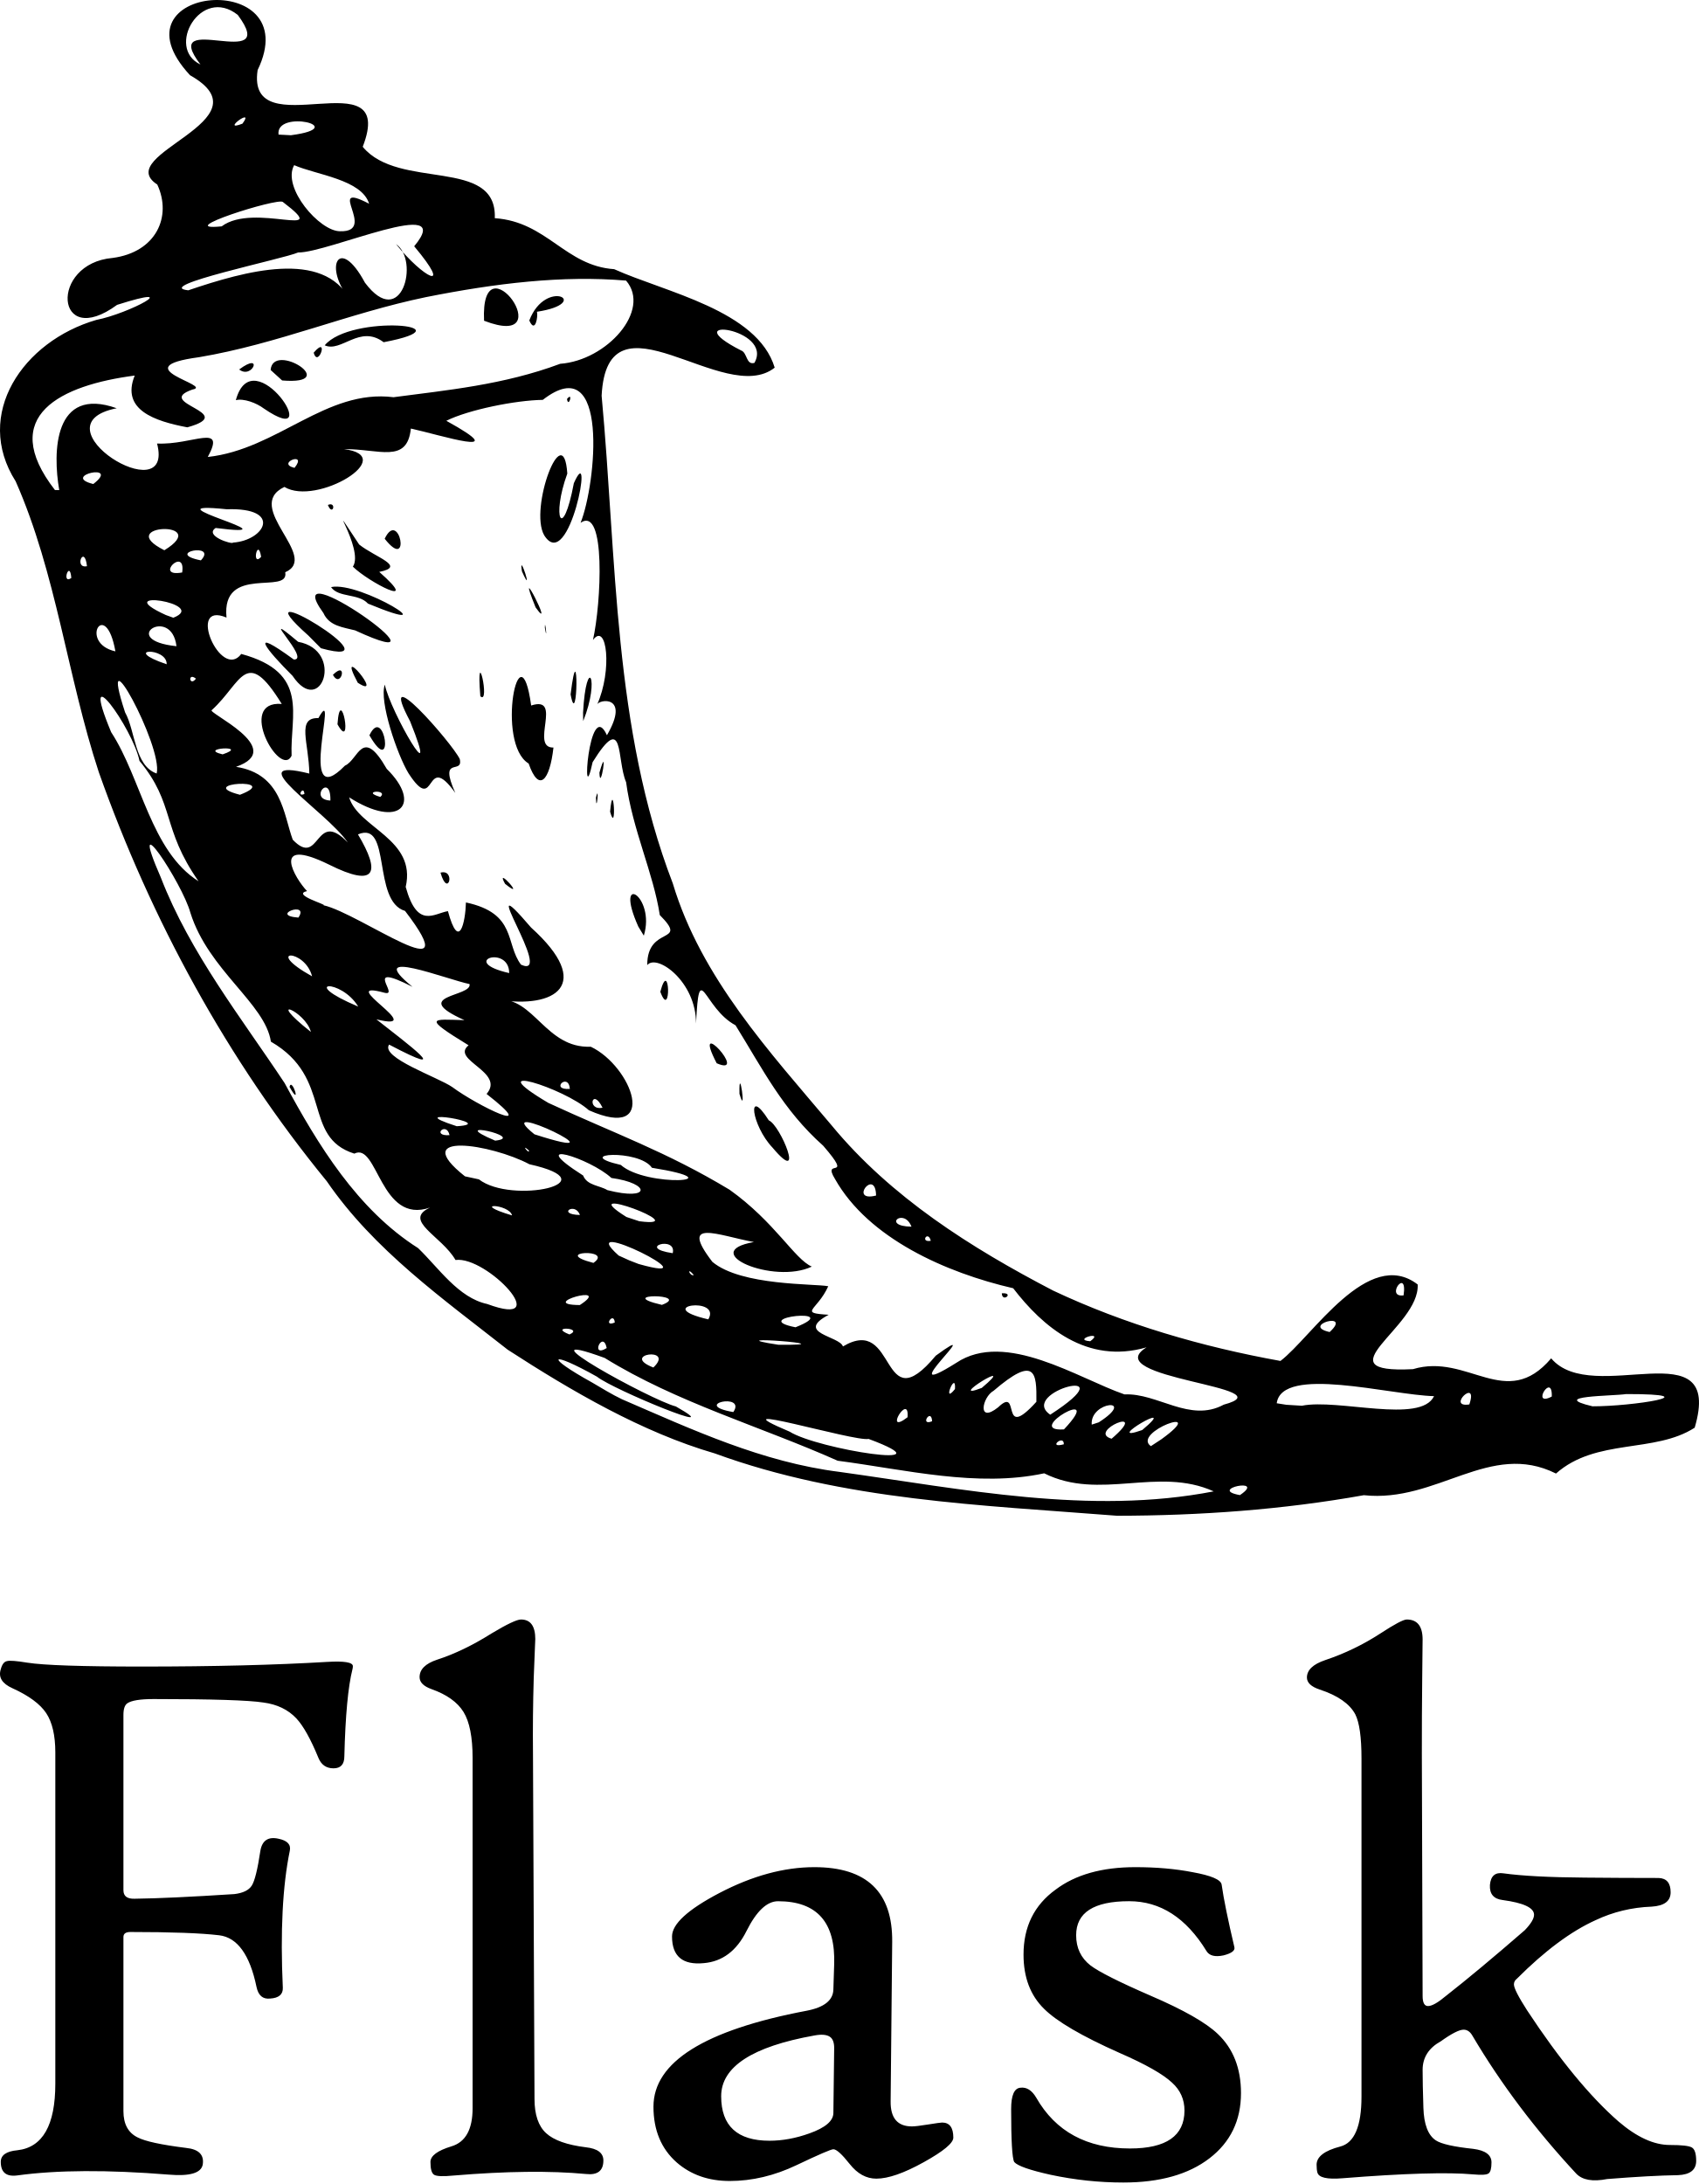
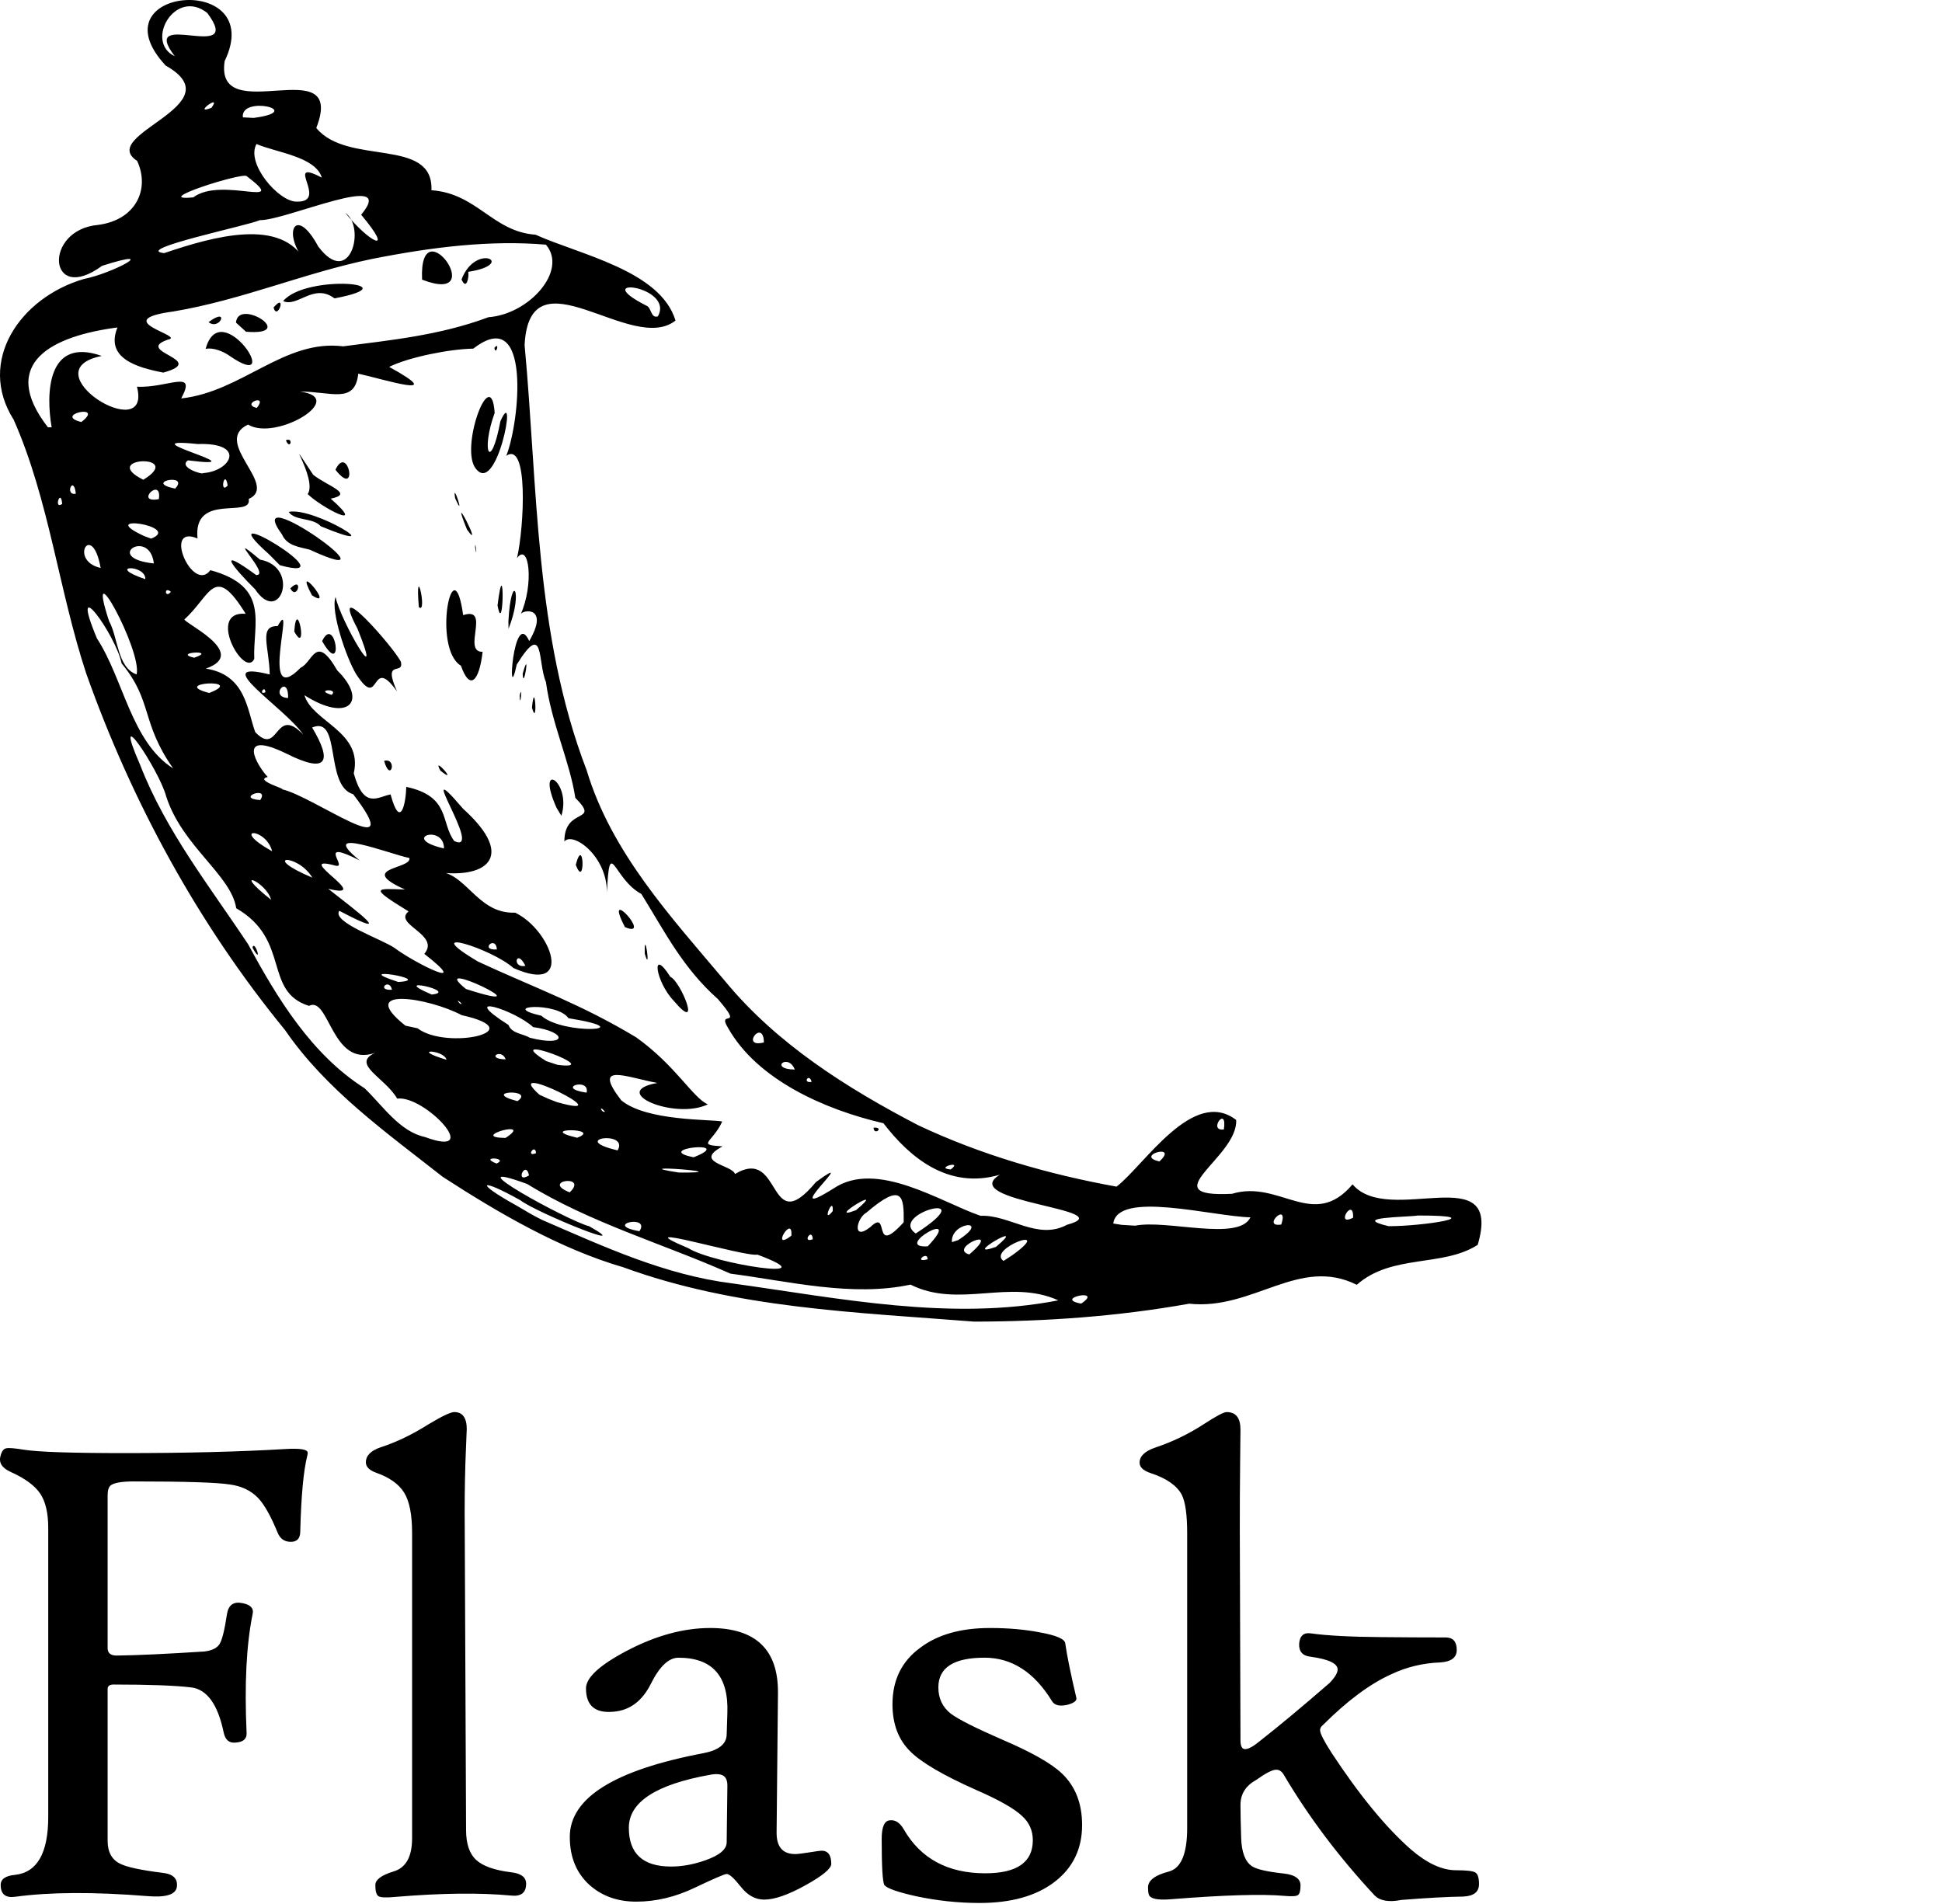
- <svg xmlns="http://www.w3.org/2000/svg" width="1945" height="2500" preserveAspectRatio="xMinYMin meet" viewBox="0 0 256 329" id="flask">
+ <svg xmlns="http://www.w3.org/2000/svg" width="51" height="50" preserveAspectRatio="xMinYMin meet" viewBox="0 0 256 329" id="flask">
  <path d="M76.501 203.351c-9.75-7.67-20.153-15.02-27.26-25.377-14.961-18.264-26.477-39.405-34.35-61.625-4.76-14.45-6.39-29.941-12.53-43.83-6.414-10.091 1.105-21.114 12.157-24.32 4.917-.948 13.568-5.59 3.125-2.268-9.364 6.866-10.266-6.24-.666-7.07 6.552-.869 8.964-6.23 6.721-11.056-7.036-4.59 17.055-9.626 4.932-16.473-12.62-13.62 17.66-16.242 10.188-.771-1.786 11.895 21.166-2.185 15.836 11.554 5.415 6.599 20.272 1.505 19.899 10.757 7.886.542 10.593 7.173 17.988 7.683 7.677 3.466 21.58 6.192 24.188 14.837-7.61 6.023-25.227-12.443-26.078 4.232 2.302 24.638 1.715 50.017 10.726 73.478 4.262 14.204 14.6 25.385 23.931 36.45 8.933 10.834 21.03 18.466 33.363 24.887 10.815 5.1 22.475 8.48 34.265 10.606 4.78-3.656 13.221-17.25 20.675-11.522.36 6.449-14.796 13.471-.711 12.758 8.278-2.498 14.013 6.394 20.826-1.629 6.278 7.436 26.09-4.747 21.625 10.45-6.042 3.898-14.85 1.543-20.898 6.906-9.972-4.983-17.912 4.453-28.956 3.263-12.26 2.196-24.738 3.08-37.167 3.098-20.396-1.609-41.222-2.288-60.624-9.39-10.933-3.176-21.598-9.402-31.205-15.628zm17.224 7.468c10.672 4.61 21.109 9.475 32.807 10.946 18.558 2.577 37.723 6.552 56.346 2.93-8.428-3.805-17.145 1.478-25.541-2.72-10.07 2.164-20.878-.556-31.12-1.897-11.64-5.184-24.206-8.748-35.107-15.485-13.628-4.975 7.043 6.383 10.724 7.306 8.514 4.83-9.365-2.48-11.89-4.487-7.132-4.002-8.04-3.165-.704.896 1.477.864 2.936 1.773 4.485 2.511zm-20.31-14.353c10.345 3.832-.046-7.272-4.78-6.63-2.1-3.643-8.023-5.945-3.845-7.9-7.513 2.61-7.873-9.92-11.403-8.127-7.952-2.511-3.094-11.405-12.569-16.87-.864-5.756-9.41-10.745-12.13-19.423-1.203-4.446-9.658-17.203-4.466-5.33 4.42 11.43 12.195 21.227 18.669 31.003 5.022 9.31 10.96 19.048 20.108 24.855 3.087 2.962 6.061 7.493 10.415 8.422zm-29.791-32.715c.358-1.563 1.89 3.38 0 0zm42.183 37.305c2.288-1.026-3.296-1.294 0 0zm5.61 2.048c-.581-2.826-2.563 1.582 0 0zm7.03 2.93c3.341-3.187-5.16-2.01 0 0zm12.045 6.713c2.033-3.001-6.507-1.13 0 0zm-23.128-16.123c5.19-3.362-6.716-.047 0 0zm5.27 2.628c-.151-1.773-1.877.797 0 0zm26.345 16.445c4.237 2.675 24.738 5.859 11.902 1.098-2.153.452-23.803-6.127-11.902-1.098zM77.156 183.12c-.412-1.777-6.58-1.968 0 0zm12.26 7.155c3.197-2.23-6.624-1.72 0 0zm10.318 6.323c4.584-1.726-7.427-1.733 0 0zM72.16 177.686c4.97 3.811 20.05.49 7.611-2.275-5.656-3.015-18.407-5.08-9.715 1.818l2.104.457zm34.566 21.095c2.072-3.525-8.685-2.015 0 0zm-10.503-8.345c12.15 3.434-10.22-7.69-3-1.268l1.603.726 1.397.542zm21.058 12.17c11.508.11-10.398-1.588 0 0zm-49.547-31.578c-.452-2.144-2.838.178 0 0zm69.013 42.498c.307-3.87-3.754 2.884 0 0zm-49.37-30.472c-.7-2.04-3.596-.085 0 0zm-18.552-13.372c6.606-.398-9.05-2.91 0 0zm-21.978-14.204c-.823-3.17-7.186-5.694 0 0zm57.695 36.614c-1.21-1.381-.57.3 0 0zm35.905 22.037c-.11-2.113-1.955.796 0 0zm-39.083-25.32c.648-2.72-5.636-.825 0 0zm-26.752-16.956c4.918-.524-7.88-3.322 0 0zm45.252 28.119c7.663-3.035-7.468-1.479 0 0zm-23.535-15.975c8.827 1.136-10.508-6.01-1.942-.642l1.942.642zm30.68 18.864c8.247-4.923 5.527 11.542 13.989 1.393 8.343-6.094-7.207 7.533 3.073 1.086 7.441-4.977 18.426 2.36 25.365 4.747 4.988-.242 9.841 4.316 14.96 1.542 9.848-2.655-19.263-3.935-11.633-8.638-9.01 2.624-15.666-3.125-20.1-8.899-10.11-2.335-21.795-7.5-26.843-16.452-2.06-3.354 2.97.478-1.778-5.015-6.088-5.415-9.128-11.569-13.216-18.153-4.885-2.603-5.46-10.273-5.951-.254.04-6.324-5.898-10.581-7.35-8.815-.026-6.089 6.357-3.035 1.89-7.54-.96-6.311-4.126-12.888-5.075-20.016-1.476-3.433-.21-10.789-5.047-3.015-1.76 8.22-.582-10.096 2.158-4.06 3.596-6.16-1.296-5.435-1.492-4.584 2.342-5.198 1.485-12.575-.614-9.763 1.249-5.513 1.975-20.284-1.863-17.662 2.327-5.767 4.414-26.38-5.697-18.518-4.093.058-11.187 1.485-14.535 3.152 10.508 5.794-1.06 2.092-5.343 1.17-.556 5.362-4.793 3.047-10.09 3.099 8.462 1.046-4.12 8.65-8.964 5.696-6.304 3.008 5.434 10.528.124 12.855.655 3.499-9.652-1.267-8.847 6.828-6.115-2.578-.837 9.599 2.223 5.48 10.404 2.818 7.324 9.233 7.585 15.333-1.694 3.55-8.37-8.35-1.485-7.8-5.434-8.823-6.008-3.192-10.521.908-1.046.295 11.509 5.832 3.63 8.566 6.931 1.073 7.134 7.141 8.547 10.98 4.165 4.34 3.307-4.795 8.298.425-3.16-4.65-16.715-13.1-5.8-10.39-.06-4.676-1.976-8.45 1.372-8.359 3.316-5.996-3.472 14.792 3.996 7.168 2.065-.902 2.583-6.003 6.297.484 5.394 5.31 1.949 9.153-5.663 4.289 1.36 4.623 10.181 6.27 8.52 13.497 1.758 6.356 4.218 4.014 6.362 3.648 1.68 6.173 2.637 1.635 2.715-1.308 7.696 1.65 5.891 6.2 8.303 9.378 5.303 2.392-7.591-16.224 1.512-5.598 9.578 8.651 3.596 12.26-5.002 10.875 5.44-.44 7.191 7.357 14 7.082 6.205 2.955 10.41 14.294-.288 9.572-3.708-3.348-16.846-7.474-6.114-1.111 9.9 4.59 17.773 7.33 27.326 13.092 6.834 4.878 9.788 10.467 12.378 11.574-5.747 2.745-17.314-2.191-8.723-3.701-5.362-.975-11.39-3.688-6.258 2.988 4.368 3.649 15.465 3.262 17.46 3.674-1.687 3.715-4.583 4.01.065 4.297-5.186 2.766 1.668 3.198 2.145 4.773zm-10.606-29.955c-3.158-3.302-3.975-9.481-.562-4.108 1.753.707 5.605 10.105.562 4.108zm34.547 21.945c1.968-.13.058 1.496 0 0zm-39.528-30.04c-.126-4.99 1.136 3.85 0 0zm-3.434-4.617c-3.975-7.67 5.002 2.171 0 0zm-41.615-28.719c2.335-.623 1.151 3.987 0 0zm33.121 17.949c1.432-5.382 1.681 4.513 0 0zm-23.397-16.27c-1.647-2.968 3.447 2.787 0 0zm20.075 6.435c-3.76-8.422 2.668-4.604.837 1.38l-.837-1.38zm-34.624-23.09c-1.68-2.765-4.46-10.874-3.564-13.351.804 4.034 8.573 17.354 3.805 5.519-5.263-9.92 6.298 3.216 7.488 5.695.556 2.459-3.25-.673-.674 5.1-4.701-6.572-2.773 3.63-7.055-2.963zm-10.698-7.375c.438-6.428 2.446 4.407 0 0zm4.813 1.66c2.295-4.85 3.89 6.762 0 0zm-11.581-8.957c-3.983-3.964-6.867-7.612.189-2.46 2.714.105-6.041-8.297.655-2.668 7.035 1.283 3.471 11.543-.844 5.128zm6.081-.157c2.316-2.295 1.23 2.256 0 0zm3.747 1.196c-3.512-6.572 4.257 2.76 0 0zm-7.441-7.107c-11.58-10.314 14.549 5.387 1.89 1.908l-1.89-1.908zm33.185 19.276c-5.015-3.002-1.334-21.153.38-8.742 4.872-1.577-.27 6.415 3.36 6.336-.568 5.04-2.196 6.854-3.74 2.406zm12.274 7.258c.49-5.472 1.033 3.742 0 0zm-2.131-2.112c.549-2.334.052 2.753 0 0zm-41.06-27.81c-7.44-10.267 21.625 10.383 4.768 2.603-1.76-.464-3.884-.628-4.768-2.603zm23.639 12.53c-.705-8.645 1.57 1.43 0 0zm17.943 11.513c1.386-4.923.106 3.258 0 0zm-40.437-27.96c4.421-.948 18.322 7.762 5.558 2.485-1.418-1.57-4.446-.857-5.558-2.486zm37.971 18.924c.473-8.84 2.644-5.277.02 1.269l-.02-1.27zM53.171 85.375c1.804-2.643-4.788-11.947.947-3.336 2.48 1.968 7.173 3.296 3.028 4.126 6.519 5.749-1.588 1.557-3.975-.79zm32.805 19.244c1.244-10.07 1.1 5.898 0 0zM49.404 76.076c1.38-.59.732 1.836 0 0zm8.56 5.094c2.202-4.624 4.06 5.152 0 0zm24.135 13.424c-.02-1.772.457 2.583 0 0zm-1.4-3.092c-3.348-8.266 3.12 4.374 0 0zm-2.054-5.422c-.56-3.414 1.91 4.29 0 0zm3.348-5.44c-2.301-4.049 2.905-17.852 3.487-9.292-2.427 6.67-.7 10.398.986 1.452 3.127-7.036-.673 13.896-4.473 7.84zm3.44-20.526c1.002-1.23.223 1.483 0 0zm-5.746 113.21c-1.361-1.19.175.753 0 0zm11.835 5.984c6.584 1.694 6.552-1.021.6-1.832-3.197-2.974-13.3-6.133-4.256-.366.596 1.518 2.486 1.478 3.656 2.198zm-23.37-15.525c3.622 2.709 13.659 7.664 5.165 1.035 2.864-3.33-5.48-5.101-2.713-7.33-7.043-4.311-5.56-3.925-.621-3.787-8.462-3.787 1.222-3.499.765-5.44-3.263-.642-16.211-5.756-8.593.418-7.742-3.944-1.845 1.471-4.185.902-7.92-2.158 7.05 6.03-1.256 3.996 4.539 3.596 12.222 9.22 1.916 3.805-1.353 1.955 7.377 4.918 9.521 6.401zm12.377 7.115c15.047 4.846-7.383-5.931 0 0zm63.364 38.384c.196-2.988-2.054 2.55 0 0zm6.513 2.74c3.472-3.36.144 5.362 5.754-.823.058-4.428-.17-7.042-6.447-1.662-1.734.962-2.504 5.035.693 2.486zM47.024 147.098c-1.067-4.192-7.475-4.174 0 0zm6.95 4.556c-2.583-4.282-9.214-3.877 0 0zm39.568 23.861c3.866 3.434 17.741 2.518 4.69.426-1.93-2.858-12.268-2.171-4.69-.426zm54.385 33.593c5.944-4.99-5.76 2.223 0 0zm12.366 8.493c.038-1.602-2.563.7 0 0zm.02-2.243c6.584-6.97-6.376.412 0 0zM29.917 132.776c-5.61-8.004-3.485-11.601-8.899-18.14-1.028-5.002-9.285-16.341-4.27-4.329 4.59 7.03 5.95 17.91 13.17 22.469zm128.329 80.365c12.118-7.828-4.969-3.407 0 0zm9.247 3.622c6.068-5.206-3.839-1.086 0 0zm-122.53-78.515c1.734-2.583-4.485-.333 0 0zm120.6 76.043c5.872-3.785-1.353-3.204-1.065.346l1.065-.346zm-79.698-50.233c-.202-2.563-3.105.216 0 0zm4.924 2.832c-1.569-3.165-2.406.497 0 0zm84.197 49.959c7.526-5.429-4.557-1.041-1.576 1.033l1.576-1.033zm-2.883-1.393c6.133-5.134-6.468 2.275 0 0zm14.724 9.801c4.115-2.753-5.001-.889 0 0zm-138.09-88.872c5.512 1.235 22.042 13.581 12.293.857-4.995-1.478-2-13.687-7.094-11.529 3.42 5.715 2.81 8.14-4.37 4.545-9.016-4.408-5.067 2.178-3.3 3.996-2.408.549 3.177 2.086 2.47 2.13zm-25.13-19.845c.987-4.088-9.096-22.469-4.76-9.214 1.562 2.779 1.4 8.042 4.76 9.214zm46.126 28.437c-2.844-2.373-.137-.34 0 0zm6.99 1.63c0-4.33-7.728-1.76 0 0zm60.618 38.207c-1.157-2.957-4.57-.066 0 0zm2.91 2.124c-.433-1.654-1.682.321 0 0zm24.024 15.138c2.309-1.706-2.884-.221 0 0zM36.156 119.744c6.61-2.558-7.083-1.825 0 0zm95.848 60.38c-.077-4.276-4.217 1.067 0 0zm-98.458-66.469c4.244-1.43-3.93-.94 0 0zm12.32 5.97c-.073-1.405-1.301.537 0 0zm150.3 92.168c5.46-1.105 17.904 2.78 19.911-1.444-6.63-.164-22.932-4.683-23.704 1.071l1.452.23 2.342.143zm-146.384-91.18c.1-4.336-3.38-.163 0 0zM17.39 98.138c-1.471-8.26-5.598-1.25 0 0zm7.722 1.942c.099-2.655-7.07-2.387 0 0zm4.414 2.171c-1.275-1.034-.994 1.3 0 0zM57.31 120.07c1.309-1.204-3.099-.889 0 0zm-30.72-22.71c-.751-6.238-8.952-.935 0 0zM10.745 87.08c-.223-2.877-1.544 1.085 0 0zm2.36-1.777c-.385-3.415-2.027.43 0 0zM26.12 93.07c5.506-2.158-10.026-4.473-1.125-.405l1.125.405zm174.226 107.62c3.524-3.23-4.473-1 0 0zm21.049 10.907c1.413-4.171-3.558.55 0 0zM27.45 86.25c.583-4.04-4.367.804 0 0zM8.927 73.84c-.994-5.702-.857-15.714 8.658-12.333-12.7 2.524 8.795 15.79 6.081 5.315 5.342.263 10.45-3.157 7.644 2.027 10.528-1.157 17.82-10.285 27.987-9.003 7.918-1.052 16.576-1.844 25.11-5.035 7.016-.504 13.77-8.057 9.927-12.536-9.567-.81-19.586.386-30.159 2.492-11.717 2.432-22.362 7.061-34.186 9.05-11.529 1.55 2.315 4.263-.988 4.871-6.01 2.086 7.174 3.492-.778 5.695-4.91-.934-10.024-2.621-7.925-7.8C9.26 58.021-.444 62.598 8.28 73.832l.648.006zm26.608-13.55c2.583-9.533 13.862 7.848 4.237 1.269-1.145-.864-3.042-1.564-4.237-1.269zm.502-4.624c3.735-2.778 1.982 1.564 0 0zm4.741.08c.342-4.388 10.863 2.321 1.734 1.576l-1.734-1.577zm6.487-2.609c2.374-2.774.688 2.458 0 0zm1.662-1.111c3.949-4.741 22.343-3.029 8.879-.466-3.61-2.72-6.375 1.602-8.879.466zm24.01-3.702c-.594-12.955 11.934 4.597 0 0zm6.815-.04c2.49-6.525 9.67-2.621 1.157-1.314.182.7-.255 3.375-1.157 1.314zM24.765 82.902c7.44-4.558-7.9-3.955 0 0zm5.505 1.524c2.61-2.772-5.676-1.125 0 0zM14.054 72.924c4.25-3.27-5.035-1.242 0 0zm219.764 137.483c.124-3.793-3.25 1.706 0 0zm-22.331-15.243c.634-4.36-2.87.38 0 0zm28.471 16.715c5.945.02 18.014-1.852 5.08-1.845-2.033.315-11.828.25-5.08 1.845zM35.11 81.75c4.813-.327 7.526-5.304-.936-5.022-13.11-1.353 11.567 4.493-1.68 2.819-1.778 1.177 2.51 2.53 2.616 2.203zm4.237 2.146c-.504-3.087-1.492 1.64 0 0zm5.028-13.406c2.086-2.59-2.89-.693 0 0zM28.367 43.74c8.593-2.916 20.337-6.199 24.392 1.44-4.127-4.963-1.667-9.855 2.23-2.59 5.512 7.344 8.27-3.341 4.687-5.807 4.088 5.074 8.73 7.475 2.733.322 6.52-7.841-13.045 1.026-17.491.934-2.138.96-22.089 5.087-16.55 5.701zm5.035-9.637c4.899-3.694 16.943 2.203 9.214-3.676-.758-.666-16.922 4.46-9.214 3.676zm17.859.738c5.728.144-2.471-7.703 4.355-4.146-1.118-3.661-7.951-4.348-11.292-5.812-1.89 3.348 3.843 10.004 6.937 9.958zM36.534 18.63c1.982-2.687-3.478 1.367 0 0zm7.3 1.745c9.238-1.222-2.356-3.975-1.866-.097l1.865.097zM30.204 9.717c-6.507-8.494 12.235 1.426 5.623-7.468-5.564-4.426-10.906 4.99-5.623 7.468zm83.47 44.957c2.984-5.285-12.312-7.128-2.007-1.872.948.315.734 2.237 2.007 1.872zM53.108 251.495c-.66 2.606-1.069 6.979-1.222 13.117 0 1.206-.543 1.81-1.632 1.81s-1.847-.527-2.276-1.576c-1.166-2.838-2.27-4.817-3.324-5.947-1.242-1.32-2.894-2.118-4.955-2.39-2.215-.35-7.733-.525-16.555-.525-2.02 0-3.343.215-3.963.644-.389.27-.583.854-.583 1.749v26.409c0 .894.563 1.32 1.688 1.283 3.461-.04 8.474-.276 15.04-.7 1.284-.158 2.15-.575 2.596-1.256.45-.68.887-2.436 1.312-5.275.27-1.555 1.186-2.158 2.74-1.806 1.32.272 1.888.875 1.693 1.806-1.09 5.288-1.442 12.167-1.053 20.64.041 1.008-.6 1.554-1.923 1.632-1.09.117-1.77-.467-2.04-1.75-1.008-4.857-2.887-7.453-5.624-7.785-2.74-.328-7.203-.494-13.38-.494-.7 0-1.049.251-1.049.757v26.235c0 1.944.717 3.267 2.154 3.964 1.13.583 3.558 1.109 7.287 1.575 1.907.194 2.74 1.032 2.51 2.506-.235 1.283-1.943 1.789-5.133 1.517-9.21-.74-16.81-.7-22.793.119-1.673.23-2.506-.45-2.506-2.041 0-1.013.833-1.595 2.506-1.75 3.809-.429 5.712-3.772 5.712-10.027v-49.908c0-2.562-.458-4.534-1.369-5.915-.915-1.38-2.616-2.635-5.1-3.761-1.556-.7-2.138-1.651-1.75-2.857.194-.737.506-1.147.931-1.223.389-.118 1.421-.04 3.089.234 2.45.388 8.223.583 17.316.583 10.729 0 19.996-.235 27.81-.7 2.603-.158 3.907.057 3.907.64 0 .158-.02.311-.061.466zM90.915 325.502c0 1.555-.875 2.235-2.623 2.04-5.36-.506-12.008-.43-19.936.231-1.595.158-2.574.117-2.946-.113-.37-.235-.552-.875-.552-1.928 0-.93 1.057-1.716 3.175-2.36 2.121-.639 3.177-2.554 3.177-5.74V264.87c0-3.15-.457-5.462-1.368-6.94-.915-1.477-2.518-2.623-4.81-3.437-1.206-.43-1.81-1.032-1.81-1.81 0-1.166.875-2.04 2.624-2.623 2.644-.855 5.385-2.174 8.223-3.964 2.332-1.4 3.81-2.097 4.429-2.097 1.437 0 2.159.988 2.159 2.971 0-.153-.078 1.79-.236 5.83-.113 3.847-.153 7.636-.113 11.37l.23 52.06c0 2.372.584 4.093 1.75 5.162 1.166 1.068 3.17 1.777 6.004 2.126 1.748.193 2.623.854 2.623 1.983zM143.644 322.064c0 .818-1.486 2.05-4.458 3.7-2.975 1.653-5.356 2.479-7.142 2.479-1.518 0-2.857-.737-4.023-2.215-1.166-1.477-1.985-2.214-2.45-2.214-.349 0-2.195.797-5.54 2.388-3.339 1.595-6.703 2.393-10.084 2.393-3.186 0-5.85-.935-7.987-2.797-2.332-2.062-3.498-4.86-3.498-8.398 0-6.724 7.696-11.542 23.088-14.457 2.64-.506 3.984-1.575 4.02-3.207l.119-3.732c.234-6.373-2.584-9.559-8.454-9.559-1.672 0-3.255 1.494-4.754 4.486-1.493 2.996-3.643 4.607-6.441 4.842-3.186.308-4.781-1.032-4.781-4.024 0-1.867 2.372-4.04 7.113-6.53 4.976-2.603 9.758-3.907 14.344-3.907 7.888 0 11.794 3.753 11.717 11.254l-.235 24.017c-.036 2.527 1.033 3.789 3.207 3.789.429 0 1.246-.096 2.449-.291 1.207-.194 1.907-.292 2.102-.292 1.125 0 1.688.761 1.688 2.275zm-17.955-13.29c.04-.973-.187-1.617-.673-1.924-.486-.311-1.25-.373-2.3-.178-9.368 1.672-14.052 4.724-14.052 9.154 0 4.47 2.429 6.704 7.287 6.704 1.944 0 3.948-.368 6.004-1.105 2.413-.858 3.616-1.886 3.616-3.093l.118-9.559zM186.988 315.357c0 4.12-1.588 7.397-4.753 9.825-3.167 2.43-7.49 3.644-12.972 3.644-3.652 0-7.308-.388-10.96-1.166-3.15-.7-4.976-1.34-5.481-1.923-.312-.547-.466-3.206-.466-7.988 0-2.06.466-3.13 1.4-3.206.932-.118 1.73.389 2.39 1.514 2.914 5.093 7.618 7.64 14.109 7.64 5.477 0 8.218-1.907 8.218-5.717 0-1.668-.62-3.069-1.866-4.195-1.361-1.283-4-2.78-7.927-4.49-5.676-2.525-9.466-4.74-11.369-6.647-2.061-2.02-3.09-4.74-3.09-8.162 0-4.199 1.613-7.461 4.839-9.793 2.992-2.256 6.996-3.381 12.008-3.381 3.15 0 6.025.25 8.632.757 2.798.506 4.255 1.126 4.372 1.866.308 2.174.952 5.324 1.924 9.446.117.502-.43.911-1.632 1.222-1.284.272-2.138.057-2.567-.64-3.069-5.016-6.955-7.522-11.66-7.522-5.324 0-7.987 1.71-7.987 5.13 0 1.906.72 3.42 2.157 4.546 1.284.972 4.295 2.49 9.037 4.551 4.975 2.137 8.356 4.061 10.146 5.77 2.332 2.214 3.498 5.19 3.498 8.919zM255.575 325.56c0 1.36-.915 2.08-2.741 2.157-2.721.04-6.28.234-10.668.583-2.178.429-3.733.158-4.664-.814-6.142-6.607-11.352-13.526-15.628-20.757-.348-.62-.794-.931-1.34-.931-.66 0-1.805.583-3.437 1.75-1.83 1.008-2.741 2.448-2.741 4.31 0 1.324.036 3.227.117 5.718.078 2.485.697 4.116 1.863 4.894.817.547 2.705.972 5.655 1.284 1.827.234 2.742.914 2.742 2.04 0 .895-.146 1.45-.438 1.66-.29.214-1.06.263-2.304.146-3.886-.348-10.453-.154-19.703.583-2.332.194-3.596-.098-3.79-.875-.077-.27-.118-.66-.118-1.166 0-1.202 1.187-2.118 3.56-2.736 2.137-.548 3.205-3.054 3.205-7.523v-50.955c0-3.186-.31-5.401-.935-6.644-.854-1.595-2.644-2.839-5.364-3.733-1.28-.425-1.923-1.028-1.923-1.806 0-1.13.915-2.004 2.74-2.623a36.555 36.555 0 0 0 8.336-4.024c2.139-1.397 3.462-2.098 3.964-2.098 1.596 0 2.393 1.008 2.393 3.033 0-.275-.02 1.652-.061 5.77a935.371 935.371 0 0 0-.056 11.428l.117 36.494c0 1.012.271 1.514.814 1.514.583 0 1.478-.502 2.684-1.514 3.226-2.527 7.19-5.83 11.891-9.911.935-.971 1.4-1.749 1.4-2.332 0-1.048-1.574-1.79-4.72-2.214-1.36-.159-2.004-.915-1.928-2.276.118-1.36.799-1.943 2.041-1.749 2.802.39 6.883.604 12.243.644 3.733.036 7.445.057 11.138.057 1.202.04 1.806.757 1.806 2.158 0 1.32-.952 2.04-2.855 2.158-2.996.113-5.814.793-8.453 2.04-3.693 1.668-7.64 4.603-11.838 8.802-.308.234-.466.525-.466.874 0 .543.66 1.847 1.984 3.907 4.858 7.385 9.445 12.96 13.757 16.732 2.761 2.37 5.344 3.555 7.753 3.555 1.79 0 2.898.126 3.323.38.43.253.645.924.645 2.01z" />
</svg>
